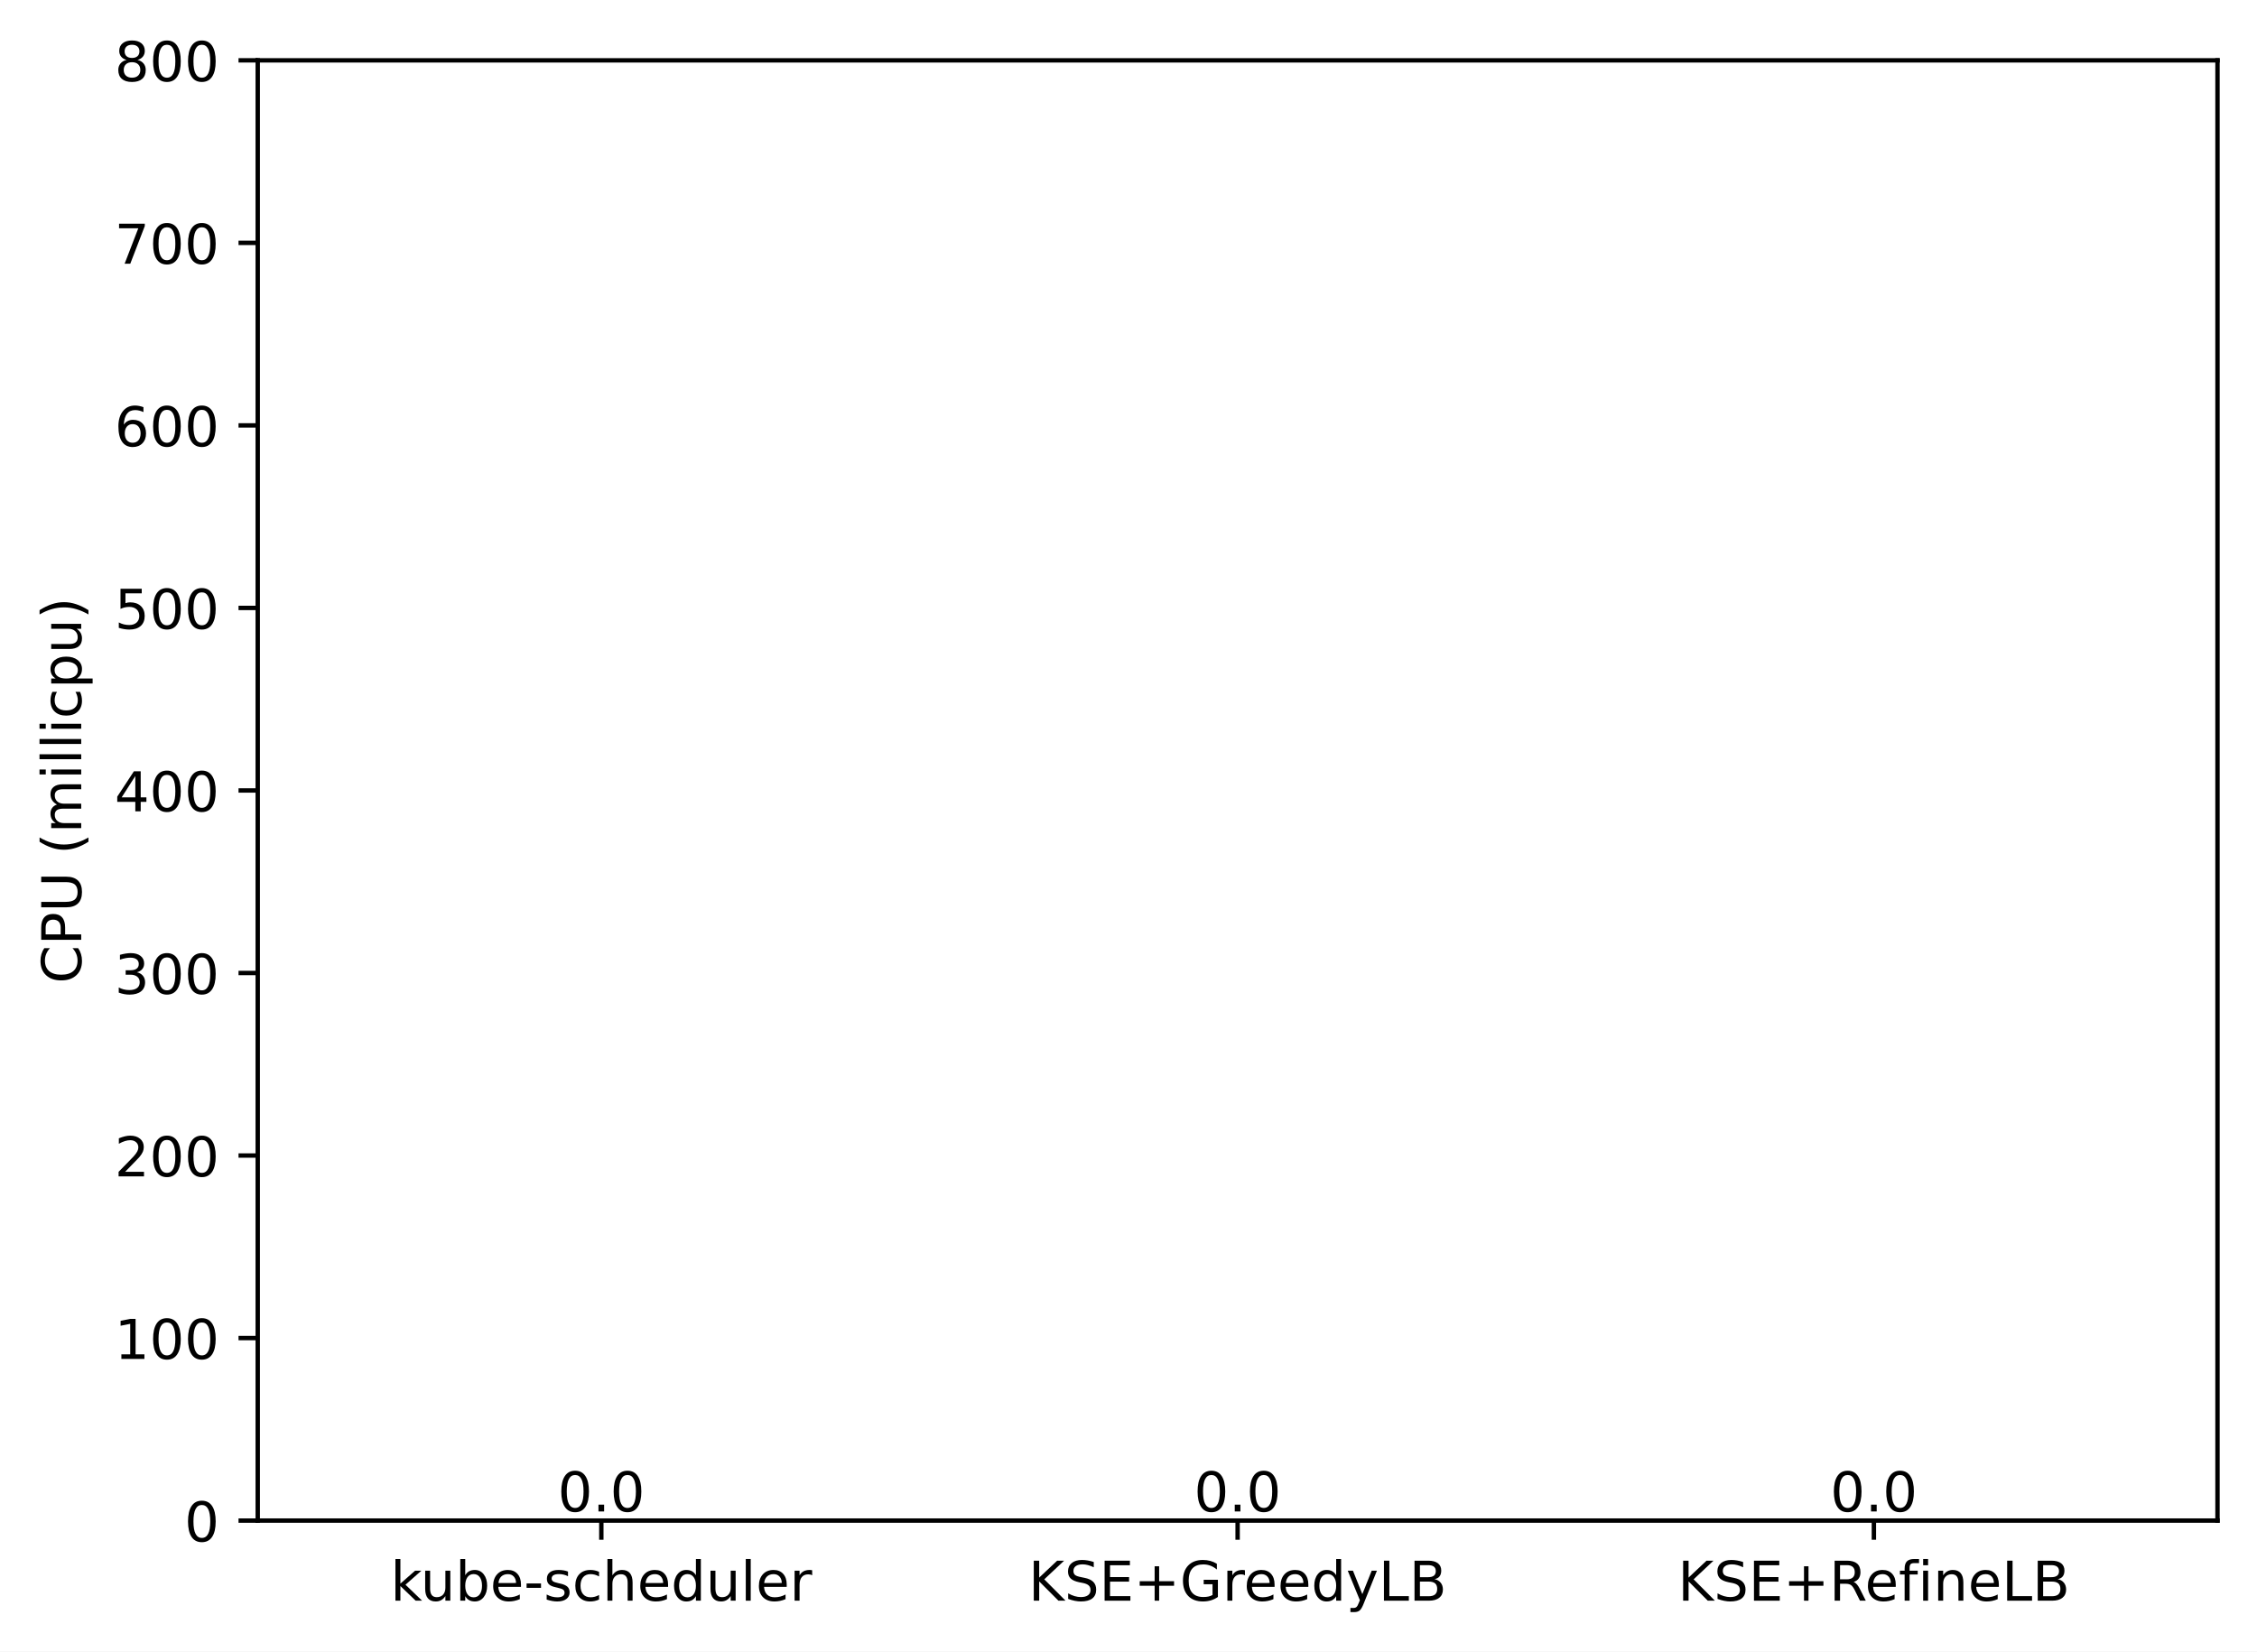
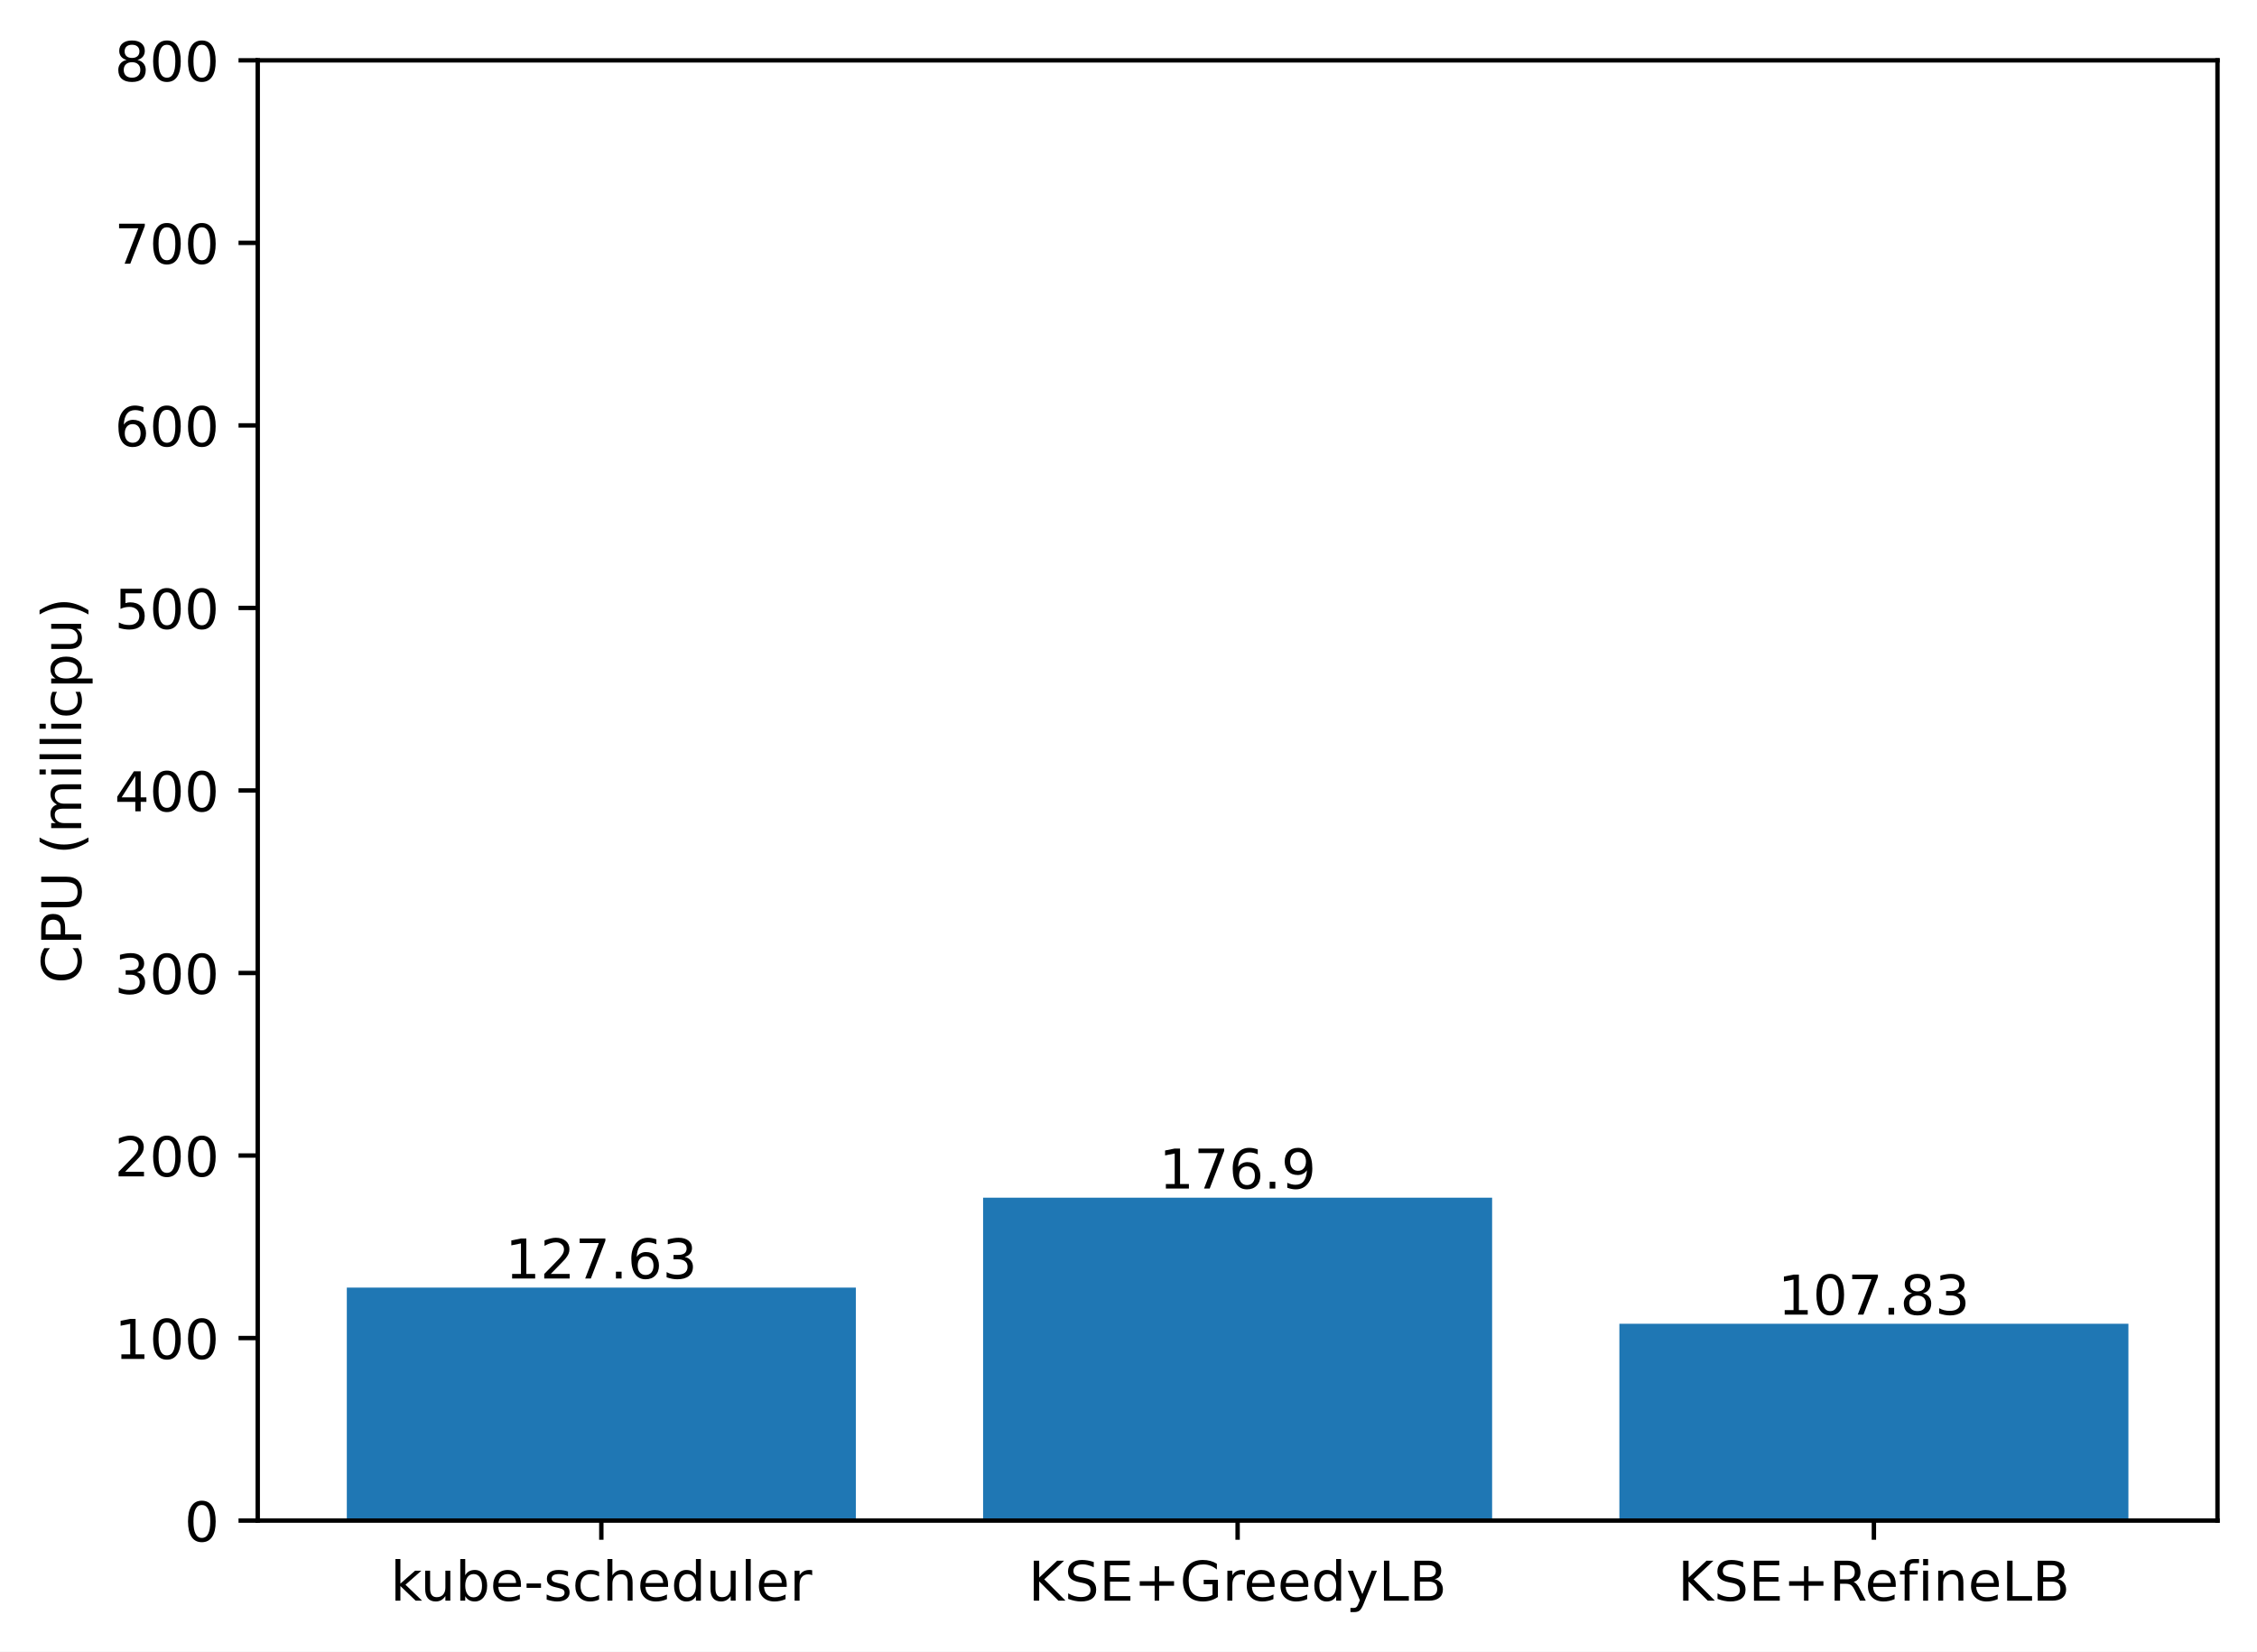
<svg xmlns="http://www.w3.org/2000/svg" xmlns:xlink="http://www.w3.org/1999/xlink" width="411.286pt" height="300.989pt" viewBox="0 0 411.286 300.989" version="1.1">
  <defs>
    <style type="text/css">*{stroke-linejoin: round; stroke-linecap: butt}</style>
  </defs>
  <g id="figure_1">
    <g id="patch_1">
      <path d="M 0 300.989  L 411.286 300.989  L 411.286 0  L 0 0  z " style="fill: #ffffff" />
    </g>
    <g id="axes_1">
      <g id="patch_2">
        <path d="M 46.966 277.111  L 404.086 277.111  L 404.086 10.999  L 46.966 10.999  z " style="fill: #ffffff" />
      </g>
      <g id="patch_3">
-         <path d="M 63.198 277.111  L 155.957 277.111  L 155.957 277.111  L 63.198 277.111  z " clip-path="url(#p66cc9e0f3b)" style="fill: #1f77b4" />
+         <path d="M 63.198 277.111  L 155.957 277.111  L 155.957 234.656  L 63.198 234.656  z " clip-path="url(#p242fa24682)" style="fill: #1f77b4" />
      </g>
      <g id="patch_4">
-         <path d="M 179.146 277.111  L 271.905 277.111  L 271.905 277.111  L 179.146 277.111  z " clip-path="url(#p66cc9e0f3b)" style="fill: #1f77b4" />
+         <path d="M 179.146 277.111  L 271.905 277.111  L 271.905 218.267  L 179.146 218.267  z " clip-path="url(#p242fa24682)" style="fill: #1f77b4" />
      </g>
      <g id="patch_5">
-         <path d="M 295.094 277.111  L 387.853 277.111  L 387.853 277.111  L 295.094 277.111  z " clip-path="url(#p66cc9e0f3b)" style="fill: #1f77b4" />
+         <path d="M 295.094 277.111  L 387.853 277.111  L 387.853 241.243  L 295.094 241.243  z " clip-path="url(#p242fa24682)" style="fill: #1f77b4" />
      </g>
      <g id="matplotlib.axis_1">
        <g id="xtick_1">
          <g id="line2d_1">
            <defs>
-               <path id="mc5964108aa" d="M 0 0  L 0 3.5  " style="stroke: #000000; stroke-width: 0.8" />
+               <path id="mc9361ddaa6" d="M 0 0  L 0 3.5  " style="stroke: #000000; stroke-width: 0.8" />
            </defs>
            <g>
-               <use xlink:href="#mc5964108aa" x="109.578" y="277.111" style="stroke: #000000; stroke-width: 0.8" />
+               <use xlink:href="#mc9361ddaa6" x="109.578" y="277.111" style="stroke: #000000; stroke-width: 0.8" />
            </g>
          </g>
          <g id="text_1">
            <g transform="translate(71.15179 291.7097)scale(0.1 -0.1)">
              <defs>
                <path id="DejaVuSans-6b" d="M 581 4863  L 1159 4863  L 1159 1991  L 2875 3500  L 3609 3500  L 1753 1863  L 3688 0  L 2938 0  L 1159 1709  L 1159 0  L 581 0  L 581 4863  z " transform="scale(0.015625)" />
                <path id="DejaVuSans-75" d="M 544 1381  L 544 3500  L 1119 3500  L 1119 1403  Q 1119 906 1312 657  Q 1506 409 1894 409  Q 2359 409 2629 706  Q 2900 1003 2900 1516  L 2900 3500  L 3475 3500  L 3475 0  L 2900 0  L 2900 538  Q 2691 219 2414 64  Q 2138 -91 1772 -91  Q 1169 -91 856 284  Q 544 659 544 1381  z M 1991 3584  L 1991 3584  z " transform="scale(0.015625)" />
                <path id="DejaVuSans-62" d="M 3116 1747  Q 3116 2381 2855 2742  Q 2594 3103 2138 3103  Q 1681 3103 1420 2742  Q 1159 2381 1159 1747  Q 1159 1113 1420 752  Q 1681 391 2138 391  Q 2594 391 2855 752  Q 3116 1113 3116 1747  z M 1159 2969  Q 1341 3281 1617 3432  Q 1894 3584 2278 3584  Q 2916 3584 3314 3078  Q 3713 2572 3713 1747  Q 3713 922 3314 415  Q 2916 -91 2278 -91  Q 1894 -91 1617 61  Q 1341 213 1159 525  L 1159 0  L 581 0  L 581 4863  L 1159 4863  L 1159 2969  z " transform="scale(0.015625)" />
                <path id="DejaVuSans-65" d="M 3597 1894  L 3597 1613  L 953 1613  Q 991 1019 1311 708  Q 1631 397 2203 397  Q 2534 397 2845 478  Q 3156 559 3463 722  L 3463 178  Q 3153 47 2828 -22  Q 2503 -91 2169 -91  Q 1331 -91 842 396  Q 353 884 353 1716  Q 353 2575 817 3079  Q 1281 3584 2069 3584  Q 2775 3584 3186 3129  Q 3597 2675 3597 1894  z M 3022 2063  Q 3016 2534 2758 2815  Q 2500 3097 2075 3097  Q 1594 3097 1305 2825  Q 1016 2553 972 2059  L 3022 2063  z " transform="scale(0.015625)" />
                <path id="DejaVuSans-2d" d="M 313 2009  L 1997 2009  L 1997 1497  L 313 1497  L 313 2009  z " transform="scale(0.015625)" />
                <path id="DejaVuSans-73" d="M 2834 3397  L 2834 2853  Q 2591 2978 2328 3040  Q 2066 3103 1784 3103  Q 1356 3103 1142 2972  Q 928 2841 928 2578  Q 928 2378 1081 2264  Q 1234 2150 1697 2047  L 1894 2003  Q 2506 1872 2764 1633  Q 3022 1394 3022 966  Q 3022 478 2636 193  Q 2250 -91 1575 -91  Q 1294 -91 989 -36  Q 684 19 347 128  L 347 722  Q 666 556 975 473  Q 1284 391 1588 391  Q 1994 391 2212 530  Q 2431 669 2431 922  Q 2431 1156 2273 1281  Q 2116 1406 1581 1522  L 1381 1569  Q 847 1681 609 1914  Q 372 2147 372 2553  Q 372 3047 722 3315  Q 1072 3584 1716 3584  Q 2034 3584 2315 3537  Q 2597 3491 2834 3397  z " transform="scale(0.015625)" />
                <path id="DejaVuSans-63" d="M 3122 3366  L 3122 2828  Q 2878 2963 2633 3030  Q 2388 3097 2138 3097  Q 1578 3097 1268 2742  Q 959 2388 959 1747  Q 959 1106 1268 751  Q 1578 397 2138 397  Q 2388 397 2633 464  Q 2878 531 3122 666  L 3122 134  Q 2881 22 2623 -34  Q 2366 -91 2075 -91  Q 1284 -91 818 406  Q 353 903 353 1747  Q 353 2603 823 3093  Q 1294 3584 2113 3584  Q 2378 3584 2631 3529  Q 2884 3475 3122 3366  z " transform="scale(0.015625)" />
                <path id="DejaVuSans-68" d="M 3513 2113  L 3513 0  L 2938 0  L 2938 2094  Q 2938 2591 2744 2837  Q 2550 3084 2163 3084  Q 1697 3084 1428 2787  Q 1159 2491 1159 1978  L 1159 0  L 581 0  L 581 4863  L 1159 4863  L 1159 2956  Q 1366 3272 1645 3428  Q 1925 3584 2291 3584  Q 2894 3584 3203 3211  Q 3513 2838 3513 2113  z " transform="scale(0.015625)" />
                <path id="DejaVuSans-64" d="M 2906 2969  L 2906 4863  L 3481 4863  L 3481 0  L 2906 0  L 2906 525  Q 2725 213 2448 61  Q 2172 -91 1784 -91  Q 1150 -91 751 415  Q 353 922 353 1747  Q 353 2572 751 3078  Q 1150 3584 1784 3584  Q 2172 3584 2448 3432  Q 2725 3281 2906 2969  z M 947 1747  Q 947 1113 1208 752  Q 1469 391 1925 391  Q 2381 391 2643 752  Q 2906 1113 2906 1747  Q 2906 2381 2643 2742  Q 2381 3103 1925 3103  Q 1469 3103 1208 2742  Q 947 2381 947 1747  z " transform="scale(0.015625)" />
                <path id="DejaVuSans-6c" d="M 603 4863  L 1178 4863  L 1178 0  L 603 0  L 603 4863  z " transform="scale(0.015625)" />
                <path id="DejaVuSans-72" d="M 2631 2963  Q 2534 3019 2420 3045  Q 2306 3072 2169 3072  Q 1681 3072 1420 2755  Q 1159 2438 1159 1844  L 1159 0  L 581 0  L 581 3500  L 1159 3500  L 1159 2956  Q 1341 3275 1631 3429  Q 1922 3584 2338 3584  Q 2397 3584 2469 3576  Q 2541 3569 2628 3553  L 2631 2963  z " transform="scale(0.015625)" />
              </defs>
              <use xlink:href="#DejaVuSans-6b" />
              <use xlink:href="#DejaVuSans-75" x="54.785" />
              <use xlink:href="#DejaVuSans-62" x="118.164" />
              <use xlink:href="#DejaVuSans-65" x="181.641" />
              <use xlink:href="#DejaVuSans-2d" x="243.164" />
              <use xlink:href="#DejaVuSans-73" x="279.248" />
              <use xlink:href="#DejaVuSans-63" x="331.348" />
              <use xlink:href="#DejaVuSans-68" x="386.328" />
              <use xlink:href="#DejaVuSans-65" x="449.707" />
              <use xlink:href="#DejaVuSans-64" x="511.23" />
              <use xlink:href="#DejaVuSans-75" x="574.707" />
              <use xlink:href="#DejaVuSans-6c" x="638.086" />
              <use xlink:href="#DejaVuSans-65" x="665.869" />
              <use xlink:href="#DejaVuSans-72" x="727.393" />
            </g>
          </g>
        </g>
        <g id="xtick_2">
          <g id="line2d_2">
            <g>
-               <use xlink:href="#mc5964108aa" x="225.526" y="277.111" style="stroke: #000000; stroke-width: 0.8" />
+               <use xlink:href="#mc9361ddaa6" x="225.526" y="277.111" style="stroke: #000000; stroke-width: 0.8" />
            </g>
          </g>
          <g id="text_2">
            <g transform="translate(187.403 291.7097)scale(0.1 -0.1)">
              <defs>
                <path id="DejaVuSans-4b" d="M 628 4666  L 1259 4666  L 1259 2694  L 3353 4666  L 4166 4666  L 1850 2491  L 4331 0  L 3500 0  L 1259 2247  L 1259 0  L 628 0  L 628 4666  z " transform="scale(0.015625)" />
                <path id="DejaVuSans-53" d="M 3425 4513  L 3425 3897  Q 3066 4069 2747 4153  Q 2428 4238 2131 4238  Q 1616 4238 1336 4038  Q 1056 3838 1056 3469  Q 1056 3159 1242 3001  Q 1428 2844 1947 2747  L 2328 2669  Q 3034 2534 3370 2195  Q 3706 1856 3706 1288  Q 3706 609 3251 259  Q 2797 -91 1919 -91  Q 1588 -91 1214 -16  Q 841 59 441 206  L 441 856  Q 825 641 1194 531  Q 1563 422 1919 422  Q 2459 422 2753 634  Q 3047 847 3047 1241  Q 3047 1584 2836 1778  Q 2625 1972 2144 2069  L 1759 2144  Q 1053 2284 737 2584  Q 422 2884 422 3419  Q 422 4038 858 4394  Q 1294 4750 2059 4750  Q 2388 4750 2728 4690  Q 3069 4631 3425 4513  z " transform="scale(0.015625)" />
                <path id="DejaVuSans-45" d="M 628 4666  L 3578 4666  L 3578 4134  L 1259 4134  L 1259 2753  L 3481 2753  L 3481 2222  L 1259 2222  L 1259 531  L 3634 531  L 3634 0  L 628 0  L 628 4666  z " transform="scale(0.015625)" />
                <path id="DejaVuSans-2b" d="M 2944 4013  L 2944 2272  L 4684 2272  L 4684 1741  L 2944 1741  L 2944 0  L 2419 0  L 2419 1741  L 678 1741  L 678 2272  L 2419 2272  L 2419 4013  L 2944 4013  z " transform="scale(0.015625)" />
                <path id="DejaVuSans-47" d="M 3809 666  L 3809 1919  L 2778 1919  L 2778 2438  L 4434 2438  L 4434 434  Q 4069 175 3628 42  Q 3188 -91 2688 -91  Q 1594 -91 976 548  Q 359 1188 359 2328  Q 359 3472 976 4111  Q 1594 4750 2688 4750  Q 3144 4750 3555 4637  Q 3966 4525 4313 4306  L 4313 3634  Q 3963 3931 3569 4081  Q 3175 4231 2741 4231  Q 1884 4231 1454 3753  Q 1025 3275 1025 2328  Q 1025 1384 1454 906  Q 1884 428 2741 428  Q 3075 428 3337 486  Q 3600 544 3809 666  z " transform="scale(0.015625)" />
                <path id="DejaVuSans-79" d="M 2059 -325  Q 1816 -950 1584 -1140  Q 1353 -1331 966 -1331  L 506 -1331  L 506 -850  L 844 -850  Q 1081 -850 1212 -737  Q 1344 -625 1503 -206  L 1606 56  L 191 3500  L 800 3500  L 1894 763  L 2988 3500  L 3597 3500  L 2059 -325  z " transform="scale(0.015625)" />
                <path id="DejaVuSans-4c" d="M 628 4666  L 1259 4666  L 1259 531  L 3531 531  L 3531 0  L 628 0  L 628 4666  z " transform="scale(0.015625)" />
                <path id="DejaVuSans-42" d="M 1259 2228  L 1259 519  L 2272 519  Q 2781 519 3026 730  Q 3272 941 3272 1375  Q 3272 1813 3026 2020  Q 2781 2228 2272 2228  L 1259 2228  z M 1259 4147  L 1259 2741  L 2194 2741  Q 2656 2741 2882 2914  Q 3109 3088 3109 3444  Q 3109 3797 2882 3972  Q 2656 4147 2194 4147  L 1259 4147  z M 628 4666  L 2241 4666  Q 2963 4666 3353 4366  Q 3744 4066 3744 3513  Q 3744 3084 3544 2831  Q 3344 2578 2956 2516  Q 3422 2416 3680 2098  Q 3938 1781 3938 1306  Q 3938 681 3513 340  Q 3088 0 2303 0  L 628 0  L 628 4666  z " transform="scale(0.015625)" />
              </defs>
              <use xlink:href="#DejaVuSans-4b" />
              <use xlink:href="#DejaVuSans-53" x="65.576" />
              <use xlink:href="#DejaVuSans-45" x="129.053" />
              <use xlink:href="#DejaVuSans-2b" x="192.236" />
              <use xlink:href="#DejaVuSans-47" x="276.025" />
              <use xlink:href="#DejaVuSans-72" x="353.516" />
              <use xlink:href="#DejaVuSans-65" x="392.379" />
              <use xlink:href="#DejaVuSans-65" x="453.902" />
              <use xlink:href="#DejaVuSans-64" x="515.426" />
              <use xlink:href="#DejaVuSans-79" x="578.902" />
              <use xlink:href="#DejaVuSans-4c" x="638.082" />
              <use xlink:href="#DejaVuSans-42" x="693.795" />
            </g>
          </g>
        </g>
        <g id="xtick_3">
          <g id="line2d_3">
            <g>
-               <use xlink:href="#mc5964108aa" x="341.474" y="277.111" style="stroke: #000000; stroke-width: 0.8" />
+               <use xlink:href="#mc9361ddaa6" x="341.474" y="277.111" style="stroke: #000000; stroke-width: 0.8" />
            </g>
          </g>
          <g id="text_3">
            <g transform="translate(305.7346 291.7097)scale(0.1 -0.1)">
              <defs>
                <path id="DejaVuSans-52" d="M 2841 2188  Q 3044 2119 3236 1894  Q 3428 1669 3622 1275  L 4263 0  L 3584 0  L 2988 1197  Q 2756 1666 2539 1819  Q 2322 1972 1947 1972  L 1259 1972  L 1259 0  L 628 0  L 628 4666  L 2053 4666  Q 2853 4666 3247 4331  Q 3641 3997 3641 3322  Q 3641 2881 3436 2590  Q 3231 2300 2841 2188  z M 1259 4147  L 1259 2491  L 2053 2491  Q 2509 2491 2742 2702  Q 2975 2913 2975 3322  Q 2975 3731 2742 3939  Q 2509 4147 2053 4147  L 1259 4147  z " transform="scale(0.015625)" />
                <path id="DejaVuSans-66" d="M 2375 4863  L 2375 4384  L 1825 4384  Q 1516 4384 1395 4259  Q 1275 4134 1275 3809  L 1275 3500  L 2222 3500  L 2222 3053  L 1275 3053  L 1275 0  L 697 0  L 697 3053  L 147 3053  L 147 3500  L 697 3500  L 697 3744  Q 697 4328 969 4595  Q 1241 4863 1831 4863  L 2375 4863  z " transform="scale(0.015625)" />
                <path id="DejaVuSans-69" d="M 603 3500  L 1178 3500  L 1178 0  L 603 0  L 603 3500  z M 603 4863  L 1178 4863  L 1178 4134  L 603 4134  L 603 4863  z " transform="scale(0.015625)" />
                <path id="DejaVuSans-6e" d="M 3513 2113  L 3513 0  L 2938 0  L 2938 2094  Q 2938 2591 2744 2837  Q 2550 3084 2163 3084  Q 1697 3084 1428 2787  Q 1159 2491 1159 1978  L 1159 0  L 581 0  L 581 3500  L 1159 3500  L 1159 2956  Q 1366 3272 1645 3428  Q 1925 3584 2291 3584  Q 2894 3584 3203 3211  Q 3513 2838 3513 2113  z " transform="scale(0.015625)" />
              </defs>
              <use xlink:href="#DejaVuSans-4b" />
              <use xlink:href="#DejaVuSans-53" x="65.576" />
              <use xlink:href="#DejaVuSans-45" x="129.053" />
              <use xlink:href="#DejaVuSans-2b" x="192.236" />
              <use xlink:href="#DejaVuSans-52" x="276.025" />
              <use xlink:href="#DejaVuSans-65" x="341.008" />
              <use xlink:href="#DejaVuSans-66" x="402.531" />
              <use xlink:href="#DejaVuSans-69" x="437.736" />
              <use xlink:href="#DejaVuSans-6e" x="465.52" />
              <use xlink:href="#DejaVuSans-65" x="528.898" />
              <use xlink:href="#DejaVuSans-4c" x="590.422" />
              <use xlink:href="#DejaVuSans-42" x="646.135" />
            </g>
          </g>
        </g>
      </g>
      <g id="matplotlib.axis_2">
        <g id="ytick_1">
          <g id="line2d_4">
            <defs>
-               <path id="m355c17bfe2" d="M 0 0  L -3.5 0  " style="stroke: #000000; stroke-width: 0.8" />
+               <path id="md875977eae" d="M 0 0  L -3.5 0  " style="stroke: #000000; stroke-width: 0.8" />
            </defs>
            <g>
-               <use xlink:href="#m355c17bfe2" x="46.966" y="277.111" style="stroke: #000000; stroke-width: 0.8" />
+               <use xlink:href="#md875977eae" x="46.966" y="277.111" style="stroke: #000000; stroke-width: 0.8" />
            </g>
          </g>
          <g id="text_4">
            <g transform="translate(33.60312 280.9104)scale(0.1 -0.1)">
              <defs>
                <path id="DejaVuSans-30" d="M 2034 4250  Q 1547 4250 1301 3770  Q 1056 3291 1056 2328  Q 1056 1369 1301 889  Q 1547 409 2034 409  Q 2525 409 2770 889  Q 3016 1369 3016 2328  Q 3016 3291 2770 3770  Q 2525 4250 2034 4250  z M 2034 4750  Q 2819 4750 3233 4129  Q 3647 3509 3647 2328  Q 3647 1150 3233 529  Q 2819 -91 2034 -91  Q 1250 -91 836 529  Q 422 1150 422 2328  Q 422 3509 836 4129  Q 1250 4750 2034 4750  z " transform="scale(0.015625)" />
              </defs>
              <use xlink:href="#DejaVuSans-30" />
            </g>
          </g>
        </g>
        <g id="ytick_2">
          <g id="line2d_5">
            <g>
-               <use xlink:href="#m355c17bfe2" x="46.966" y="243.847" style="stroke: #000000; stroke-width: 0.8" />
+               <use xlink:href="#md875977eae" x="46.966" y="243.847" style="stroke: #000000; stroke-width: 0.8" />
            </g>
          </g>
          <g id="text_5">
            <g transform="translate(20.87813 247.6464)scale(0.1 -0.1)">
              <defs>
                <path id="DejaVuSans-31" d="M 794 531  L 1825 531  L 1825 4091  L 703 3866  L 703 4441  L 1819 4666  L 2450 4666  L 2450 531  L 3481 531  L 3481 0  L 794 0  L 794 531  z " transform="scale(0.015625)" />
              </defs>
              <use xlink:href="#DejaVuSans-31" />
              <use xlink:href="#DejaVuSans-30" x="63.623" />
              <use xlink:href="#DejaVuSans-30" x="127.246" />
            </g>
          </g>
        </g>
        <g id="ytick_3">
          <g id="line2d_6">
            <g>
-               <use xlink:href="#m355c17bfe2" x="46.966" y="210.583" style="stroke: #000000; stroke-width: 0.8" />
+               <use xlink:href="#md875977eae" x="46.966" y="210.583" style="stroke: #000000; stroke-width: 0.8" />
            </g>
          </g>
          <g id="text_6">
            <g transform="translate(20.87813 214.3824)scale(0.1 -0.1)">
              <defs>
                <path id="DejaVuSans-32" d="M 1228 531  L 3431 531  L 3431 0  L 469 0  L 469 531  Q 828 903 1448 1529  Q 2069 2156 2228 2338  Q 2531 2678 2651 2914  Q 2772 3150 2772 3378  Q 2772 3750 2511 3984  Q 2250 4219 1831 4219  Q 1534 4219 1204 4116  Q 875 4013 500 3803  L 500 4441  Q 881 4594 1212 4672  Q 1544 4750 1819 4750  Q 2544 4750 2975 4387  Q 3406 4025 3406 3419  Q 3406 3131 3298 2873  Q 3191 2616 2906 2266  Q 2828 2175 2409 1742  Q 1991 1309 1228 531  z " transform="scale(0.015625)" />
              </defs>
              <use xlink:href="#DejaVuSans-32" />
              <use xlink:href="#DejaVuSans-30" x="63.623" />
              <use xlink:href="#DejaVuSans-30" x="127.246" />
            </g>
          </g>
        </g>
        <g id="ytick_4">
          <g id="line2d_7">
            <g>
-               <use xlink:href="#m355c17bfe2" x="46.966" y="177.319" style="stroke: #000000; stroke-width: 0.8" />
+               <use xlink:href="#md875977eae" x="46.966" y="177.319" style="stroke: #000000; stroke-width: 0.8" />
            </g>
          </g>
          <g id="text_7">
            <g transform="translate(20.87813 181.1184)scale(0.1 -0.1)">
              <defs>
                <path id="DejaVuSans-33" d="M 2597 2516  Q 3050 2419 3304 2112  Q 3559 1806 3559 1356  Q 3559 666 3084 287  Q 2609 -91 1734 -91  Q 1441 -91 1130 -33  Q 819 25 488 141  L 488 750  Q 750 597 1062 519  Q 1375 441 1716 441  Q 2309 441 2620 675  Q 2931 909 2931 1356  Q 2931 1769 2642 2001  Q 2353 2234 1838 2234  L 1294 2234  L 1294 2753  L 1863 2753  Q 2328 2753 2575 2939  Q 2822 3125 2822 3475  Q 2822 3834 2567 4026  Q 2313 4219 1838 4219  Q 1578 4219 1281 4162  Q 984 4106 628 3988  L 628 4550  Q 988 4650 1302 4700  Q 1616 4750 1894 4750  Q 2613 4750 3031 4423  Q 3450 4097 3450 3541  Q 3450 3153 3228 2886  Q 3006 2619 2597 2516  z " transform="scale(0.015625)" />
              </defs>
              <use xlink:href="#DejaVuSans-33" />
              <use xlink:href="#DejaVuSans-30" x="63.623" />
              <use xlink:href="#DejaVuSans-30" x="127.246" />
            </g>
          </g>
        </g>
        <g id="ytick_5">
          <g id="line2d_8">
            <g>
-               <use xlink:href="#m355c17bfe2" x="46.966" y="144.055" style="stroke: #000000; stroke-width: 0.8" />
+               <use xlink:href="#md875977eae" x="46.966" y="144.055" style="stroke: #000000; stroke-width: 0.8" />
            </g>
          </g>
          <g id="text_8">
            <g transform="translate(20.87813 147.8544)scale(0.1 -0.1)">
              <defs>
                <path id="DejaVuSans-34" d="M 2419 4116  L 825 1625  L 2419 1625  L 2419 4116  z M 2253 4666  L 3047 4666  L 3047 1625  L 3713 1625  L 3713 1100  L 3047 1100  L 3047 0  L 2419 0  L 2419 1100  L 313 1100  L 313 1709  L 2253 4666  z " transform="scale(0.015625)" />
              </defs>
              <use xlink:href="#DejaVuSans-34" />
              <use xlink:href="#DejaVuSans-30" x="63.623" />
              <use xlink:href="#DejaVuSans-30" x="127.246" />
            </g>
          </g>
        </g>
        <g id="ytick_6">
          <g id="line2d_9">
            <g>
-               <use xlink:href="#m355c17bfe2" x="46.966" y="110.791" style="stroke: #000000; stroke-width: 0.8" />
+               <use xlink:href="#md875977eae" x="46.966" y="110.791" style="stroke: #000000; stroke-width: 0.8" />
            </g>
          </g>
          <g id="text_9">
            <g transform="translate(20.87813 114.5904)scale(0.1 -0.1)">
              <defs>
                <path id="DejaVuSans-35" d="M 691 4666  L 3169 4666  L 3169 4134  L 1269 4134  L 1269 2991  Q 1406 3038 1543 3061  Q 1681 3084 1819 3084  Q 2600 3084 3056 2656  Q 3513 2228 3513 1497  Q 3513 744 3044 326  Q 2575 -91 1722 -91  Q 1428 -91 1123 -41  Q 819 9 494 109  L 494 744  Q 775 591 1075 516  Q 1375 441 1709 441  Q 2250 441 2565 725  Q 2881 1009 2881 1497  Q 2881 1984 2565 2268  Q 2250 2553 1709 2553  Q 1456 2553 1204 2497  Q 953 2441 691 2322  L 691 4666  z " transform="scale(0.015625)" />
              </defs>
              <use xlink:href="#DejaVuSans-35" />
              <use xlink:href="#DejaVuSans-30" x="63.623" />
              <use xlink:href="#DejaVuSans-30" x="127.246" />
            </g>
          </g>
        </g>
        <g id="ytick_7">
          <g id="line2d_10">
            <g>
-               <use xlink:href="#m355c17bfe2" x="46.966" y="77.527" style="stroke: #000000; stroke-width: 0.8" />
+               <use xlink:href="#md875977eae" x="46.966" y="77.527" style="stroke: #000000; stroke-width: 0.8" />
            </g>
          </g>
          <g id="text_10">
            <g transform="translate(20.87813 81.32644)scale(0.1 -0.1)">
              <defs>
                <path id="DejaVuSans-36" d="M 2113 2584  Q 1688 2584 1439 2293  Q 1191 2003 1191 1497  Q 1191 994 1439 701  Q 1688 409 2113 409  Q 2538 409 2786 701  Q 3034 994 3034 1497  Q 3034 2003 2786 2293  Q 2538 2584 2113 2584  z M 3366 4563  L 3366 3988  Q 3128 4100 2886 4159  Q 2644 4219 2406 4219  Q 1781 4219 1451 3797  Q 1122 3375 1075 2522  Q 1259 2794 1537 2939  Q 1816 3084 2150 3084  Q 2853 3084 3261 2657  Q 3669 2231 3669 1497  Q 3669 778 3244 343  Q 2819 -91 2113 -91  Q 1303 -91 875 529  Q 447 1150 447 2328  Q 447 3434 972 4092  Q 1497 4750 2381 4750  Q 2619 4750 2861 4703  Q 3103 4656 3366 4563  z " transform="scale(0.015625)" />
              </defs>
              <use xlink:href="#DejaVuSans-36" />
              <use xlink:href="#DejaVuSans-30" x="63.623" />
              <use xlink:href="#DejaVuSans-30" x="127.246" />
            </g>
          </g>
        </g>
        <g id="ytick_8">
          <g id="line2d_11">
            <g>
-               <use xlink:href="#m355c17bfe2" x="46.966" y="44.263" style="stroke: #000000; stroke-width: 0.8" />
+               <use xlink:href="#md875977eae" x="46.966" y="44.263" style="stroke: #000000; stroke-width: 0.8" />
            </g>
          </g>
          <g id="text_11">
            <g transform="translate(20.87813 48.06244)scale(0.1 -0.1)">
              <defs>
                <path id="DejaVuSans-37" d="M 525 4666  L 3525 4666  L 3525 4397  L 1831 0  L 1172 0  L 2766 4134  L 525 4134  L 525 4666  z " transform="scale(0.015625)" />
              </defs>
              <use xlink:href="#DejaVuSans-37" />
              <use xlink:href="#DejaVuSans-30" x="63.623" />
              <use xlink:href="#DejaVuSans-30" x="127.246" />
            </g>
          </g>
        </g>
        <g id="ytick_9">
          <g id="line2d_12">
            <g>
-               <use xlink:href="#m355c17bfe2" x="46.966" y="10.999" style="stroke: #000000; stroke-width: 0.8" />
+               <use xlink:href="#md875977eae" x="46.966" y="10.999" style="stroke: #000000; stroke-width: 0.8" />
            </g>
          </g>
          <g id="text_12">
            <g transform="translate(20.87813 14.79844)scale(0.1 -0.1)">
              <defs>
                <path id="DejaVuSans-38" d="M 2034 2216  Q 1584 2216 1326 1975  Q 1069 1734 1069 1313  Q 1069 891 1326 650  Q 1584 409 2034 409  Q 2484 409 2743 651  Q 3003 894 3003 1313  Q 3003 1734 2745 1975  Q 2488 2216 2034 2216  z M 1403 2484  Q 997 2584 770 2862  Q 544 3141 544 3541  Q 544 4100 942 4425  Q 1341 4750 2034 4750  Q 2731 4750 3128 4425  Q 3525 4100 3525 3541  Q 3525 3141 3298 2862  Q 3072 2584 2669 2484  Q 3125 2378 3379 2068  Q 3634 1759 3634 1313  Q 3634 634 3220 271  Q 2806 -91 2034 -91  Q 1263 -91 848 271  Q 434 634 434 1313  Q 434 1759 690 2068  Q 947 2378 1403 2484  z M 1172 3481  Q 1172 3119 1398 2916  Q 1625 2713 2034 2713  Q 2441 2713 2670 2916  Q 2900 3119 2900 3481  Q 2900 3844 2670 4047  Q 2441 4250 2034 4250  Q 1625 4250 1398 4047  Q 1172 3844 1172 3481  z " transform="scale(0.015625)" />
              </defs>
              <use xlink:href="#DejaVuSans-38" />
              <use xlink:href="#DejaVuSans-30" x="63.623" />
              <use xlink:href="#DejaVuSans-30" x="127.246" />
            </g>
          </g>
        </g>
        <g id="text_13">
          <g transform="translate(14.79844 179.2302)rotate(-90)scale(0.1 -0.1)">
            <defs>
              <path id="DejaVuSans-43" d="M 4122 4306  L 4122 3641  Q 3803 3938 3442 4084  Q 3081 4231 2675 4231  Q 1875 4231 1450 3742  Q 1025 3253 1025 2328  Q 1025 1406 1450 917  Q 1875 428 2675 428  Q 3081 428 3442 575  Q 3803 722 4122 1019  L 4122 359  Q 3791 134 3420 21  Q 3050 -91 2638 -91  Q 1578 -91 968 557  Q 359 1206 359 2328  Q 359 3453 968 4101  Q 1578 4750 2638 4750  Q 3056 4750 3426 4639  Q 3797 4528 4122 4306  z " transform="scale(0.015625)" />
              <path id="DejaVuSans-50" d="M 1259 4147  L 1259 2394  L 2053 2394  Q 2494 2394 2734 2622  Q 2975 2850 2975 3272  Q 2975 3691 2734 3919  Q 2494 4147 2053 4147  L 1259 4147  z M 628 4666  L 2053 4666  Q 2838 4666 3239 4311  Q 3641 3956 3641 3272  Q 3641 2581 3239 2228  Q 2838 1875 2053 1875  L 1259 1875  L 1259 0  L 628 0  L 628 4666  z " transform="scale(0.015625)" />
              <path id="DejaVuSans-55" d="M 556 4666  L 1191 4666  L 1191 1831  Q 1191 1081 1462 751  Q 1734 422 2344 422  Q 2950 422 3222 751  Q 3494 1081 3494 1831  L 3494 4666  L 4128 4666  L 4128 1753  Q 4128 841 3676 375  Q 3225 -91 2344 -91  Q 1459 -91 1007 375  Q 556 841 556 1753  L 556 4666  z " transform="scale(0.015625)" />
              <path id="DejaVuSans-20" transform="scale(0.015625)" />
              <path id="DejaVuSans-28" d="M 1984 4856  Q 1566 4138 1362 3434  Q 1159 2731 1159 2009  Q 1159 1288 1364 580  Q 1569 -128 1984 -844  L 1484 -844  Q 1016 -109 783 600  Q 550 1309 550 2009  Q 550 2706 781 3412  Q 1013 4119 1484 4856  L 1984 4856  z " transform="scale(0.015625)" />
              <path id="DejaVuSans-6d" d="M 3328 2828  Q 3544 3216 3844 3400  Q 4144 3584 4550 3584  Q 5097 3584 5394 3201  Q 5691 2819 5691 2113  L 5691 0  L 5113 0  L 5113 2094  Q 5113 2597 4934 2840  Q 4756 3084 4391 3084  Q 3944 3084 3684 2787  Q 3425 2491 3425 1978  L 3425 0  L 2847 0  L 2847 2094  Q 2847 2600 2669 2842  Q 2491 3084 2119 3084  Q 1678 3084 1418 2786  Q 1159 2488 1159 1978  L 1159 0  L 581 0  L 581 3500  L 1159 3500  L 1159 2956  Q 1356 3278 1631 3431  Q 1906 3584 2284 3584  Q 2666 3584 2933 3390  Q 3200 3197 3328 2828  z " transform="scale(0.015625)" />
              <path id="DejaVuSans-70" d="M 1159 525  L 1159 -1331  L 581 -1331  L 581 3500  L 1159 3500  L 1159 2969  Q 1341 3281 1617 3432  Q 1894 3584 2278 3584  Q 2916 3584 3314 3078  Q 3713 2572 3713 1747  Q 3713 922 3314 415  Q 2916 -91 2278 -91  Q 1894 -91 1617 61  Q 1341 213 1159 525  z M 3116 1747  Q 3116 2381 2855 2742  Q 2594 3103 2138 3103  Q 1681 3103 1420 2742  Q 1159 2381 1159 1747  Q 1159 1113 1420 752  Q 1681 391 2138 391  Q 2594 391 2855 752  Q 3116 1113 3116 1747  z " transform="scale(0.015625)" />
              <path id="DejaVuSans-29" d="M 513 4856  L 1013 4856  Q 1481 4119 1714 3412  Q 1947 2706 1947 2009  Q 1947 1309 1714 600  Q 1481 -109 1013 -844  L 513 -844  Q 928 -128 1133 580  Q 1338 1288 1338 2009  Q 1338 2731 1133 3434  Q 928 4138 513 4856  z " transform="scale(0.015625)" />
            </defs>
            <use xlink:href="#DejaVuSans-43" />
            <use xlink:href="#DejaVuSans-50" x="69.824" />
            <use xlink:href="#DejaVuSans-55" x="130.127" />
            <use xlink:href="#DejaVuSans-20" x="203.32" />
            <use xlink:href="#DejaVuSans-28" x="235.107" />
            <use xlink:href="#DejaVuSans-6d" x="274.121" />
            <use xlink:href="#DejaVuSans-69" x="371.533" />
            <use xlink:href="#DejaVuSans-6c" x="399.316" />
            <use xlink:href="#DejaVuSans-6c" x="427.1" />
            <use xlink:href="#DejaVuSans-69" x="454.883" />
            <use xlink:href="#DejaVuSans-63" x="482.666" />
            <use xlink:href="#DejaVuSans-70" x="537.646" />
            <use xlink:href="#DejaVuSans-75" x="601.123" />
            <use xlink:href="#DejaVuSans-29" x="664.502" />
          </g>
        </g>
      </g>
      <g id="patch_6">
        <path d="M 46.966 277.111  L 46.966 10.999  " style="fill: none; stroke: #000000; stroke-width: 0.8; stroke-linejoin: miter; stroke-linecap: square" />
      </g>
      <g id="patch_7">
        <path d="M 404.086 277.111  L 404.086 10.999  " style="fill: none; stroke: #000000; stroke-width: 0.8; stroke-linejoin: miter; stroke-linecap: square" />
      </g>
      <g id="patch_8">
        <path d="M 46.966 277.111  L 404.086 277.111  " style="fill: none; stroke: #000000; stroke-width: 0.8; stroke-linejoin: miter; stroke-linecap: square" />
      </g>
      <g id="patch_9">
        <path d="M 46.966 10.999  L 404.086 10.999  " style="fill: none; stroke: #000000; stroke-width: 0.8; stroke-linejoin: miter; stroke-linecap: square" />
      </g>
      <g id="text_14">
-         <g transform="translate(101.626 275.448)scale(0.1 -0.1)">
+         <g transform="translate(92.08226 232.9932)scale(0.1 -0.1)">
          <defs>
            <path id="DejaVuSans-2e" d="M 684 794  L 1344 794  L 1344 0  L 684 0  L 684 794  z " transform="scale(0.015625)" />
          </defs>
-           <use xlink:href="#DejaVuSans-30" />
-           <use xlink:href="#DejaVuSans-2e" x="63.623" />
-           <use xlink:href="#DejaVuSans-30" x="95.41" />
+           <use xlink:href="#DejaVuSans-31" />
+           <use xlink:href="#DejaVuSans-32" x="63.623" />
+           <use xlink:href="#DejaVuSans-37" x="127.246" />
+           <use xlink:href="#DejaVuSans-2e" x="190.869" />
+           <use xlink:href="#DejaVuSans-36" x="222.656" />
+           <use xlink:href="#DejaVuSans-33" x="286.279" />
        </g>
      </g>
      <g id="text_15">
-         <g transform="translate(217.5741 275.448)scale(0.1 -0.1)">
-           <use xlink:href="#DejaVuSans-30" />
-           <use xlink:href="#DejaVuSans-2e" x="63.623" />
-           <use xlink:href="#DejaVuSans-30" x="95.41" />
+         <g transform="translate(211.2116 216.604)scale(0.1 -0.1)">
+           <defs>
+             <path id="DejaVuSans-39" d="M 703 97  L 703 672  Q 941 559 1184 500  Q 1428 441 1663 441  Q 2288 441 2617 861  Q 2947 1281 2994 2138  Q 2813 1869 2534 1725  Q 2256 1581 1919 1581  Q 1219 1581 811 2004  Q 403 2428 403 3163  Q 403 3881 828 4315  Q 1253 4750 1959 4750  Q 2769 4750 3195 4129  Q 3622 3509 3622 2328  Q 3622 1225 3098 567  Q 2575 -91 1691 -91  Q 1453 -91 1209 -44  Q 966 3 703 97  z M 1959 2075  Q 2384 2075 2632 2365  Q 2881 2656 2881 3163  Q 2881 3666 2632 3958  Q 2384 4250 1959 4250  Q 1534 4250 1286 3958  Q 1038 3666 1038 3163  Q 1038 2656 1286 2365  Q 1534 2075 1959 2075  z " transform="scale(0.015625)" />
+           </defs>
+           <use xlink:href="#DejaVuSans-31" />
+           <use xlink:href="#DejaVuSans-37" x="63.623" />
+           <use xlink:href="#DejaVuSans-36" x="127.246" />
+           <use xlink:href="#DejaVuSans-2e" x="190.869" />
+           <use xlink:href="#DejaVuSans-39" x="222.656" />
        </g>
      </g>
      <g id="text_16">
-         <g transform="translate(333.5221 275.448)scale(0.1 -0.1)">
-           <use xlink:href="#DejaVuSans-30" />
-           <use xlink:href="#DejaVuSans-2e" x="63.623" />
-           <use xlink:href="#DejaVuSans-30" x="95.41" />
+         <g transform="translate(323.9784 239.5794)scale(0.1 -0.1)">
+           <use xlink:href="#DejaVuSans-31" />
+           <use xlink:href="#DejaVuSans-30" x="63.623" />
+           <use xlink:href="#DejaVuSans-37" x="127.246" />
+           <use xlink:href="#DejaVuSans-2e" x="190.869" />
+           <use xlink:href="#DejaVuSans-38" x="222.656" />
+           <use xlink:href="#DejaVuSans-33" x="286.279" />
        </g>
      </g>
    </g>
  </g>
  <defs>
-     <clipPath id="p66cc9e0f3b">
+     <clipPath id="p242fa24682">
      <rect x="46.966" y="10.999" width="357.12" height="266.112" />
    </clipPath>
  </defs>
</svg>
